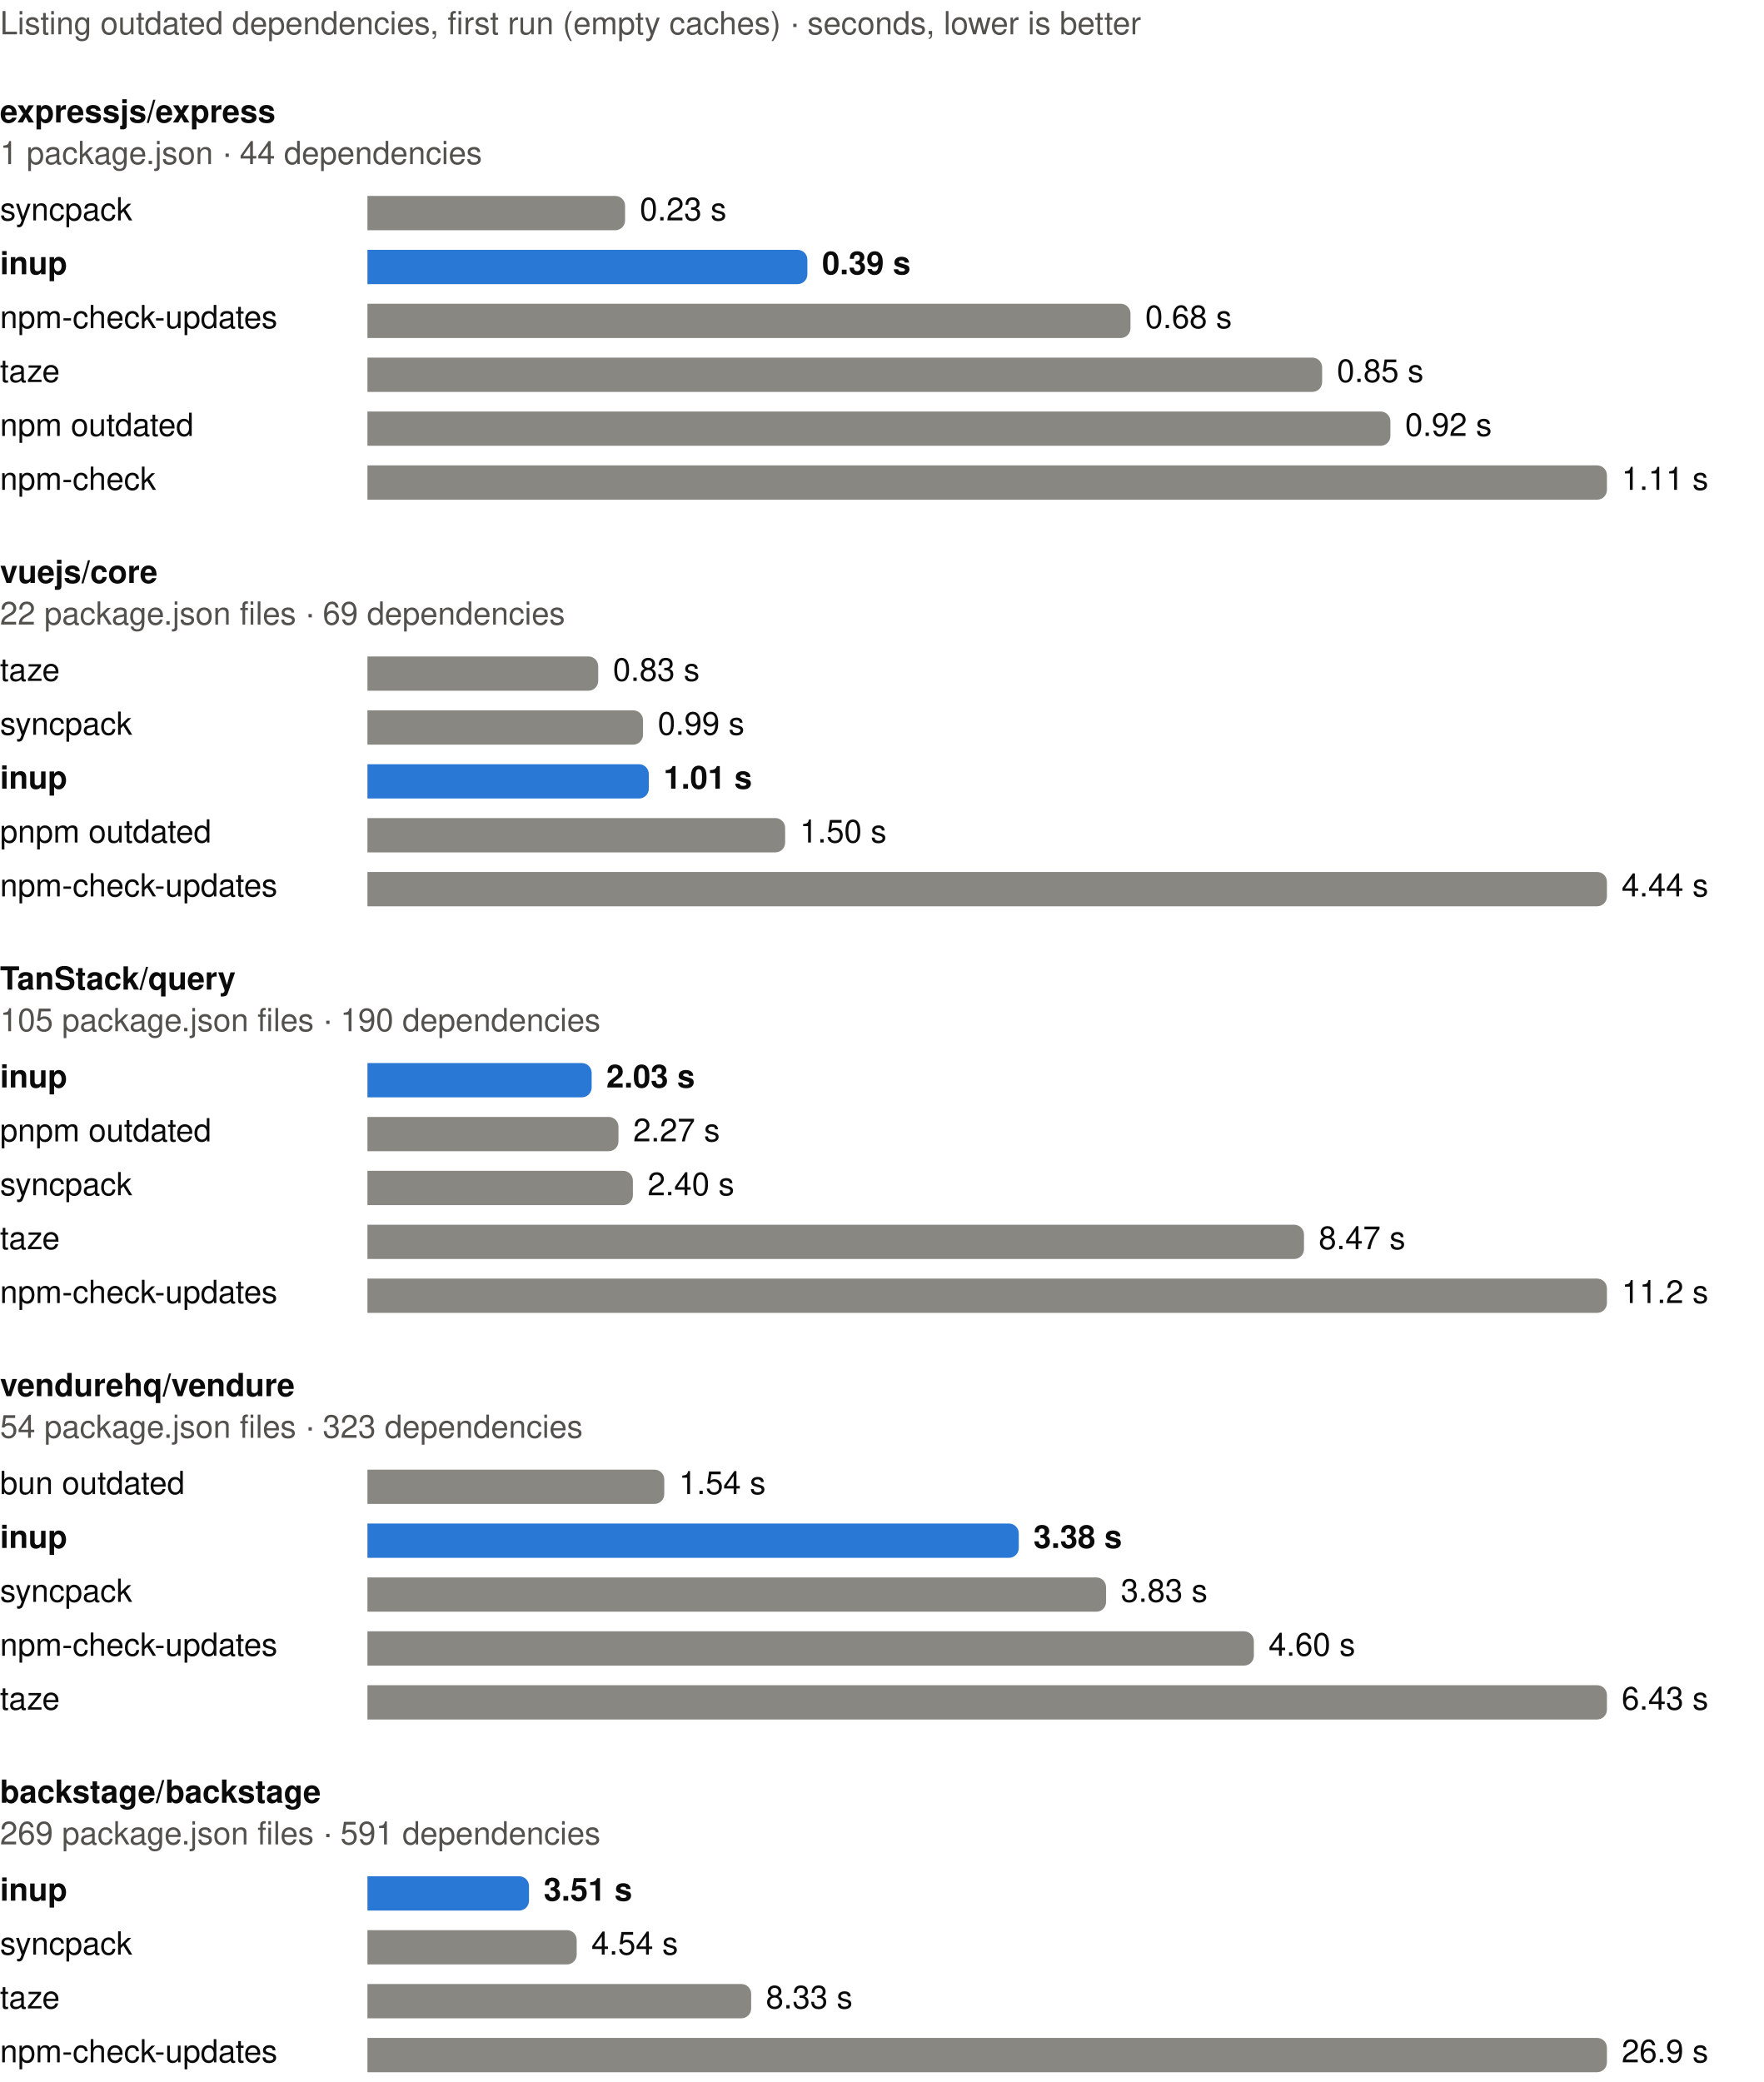
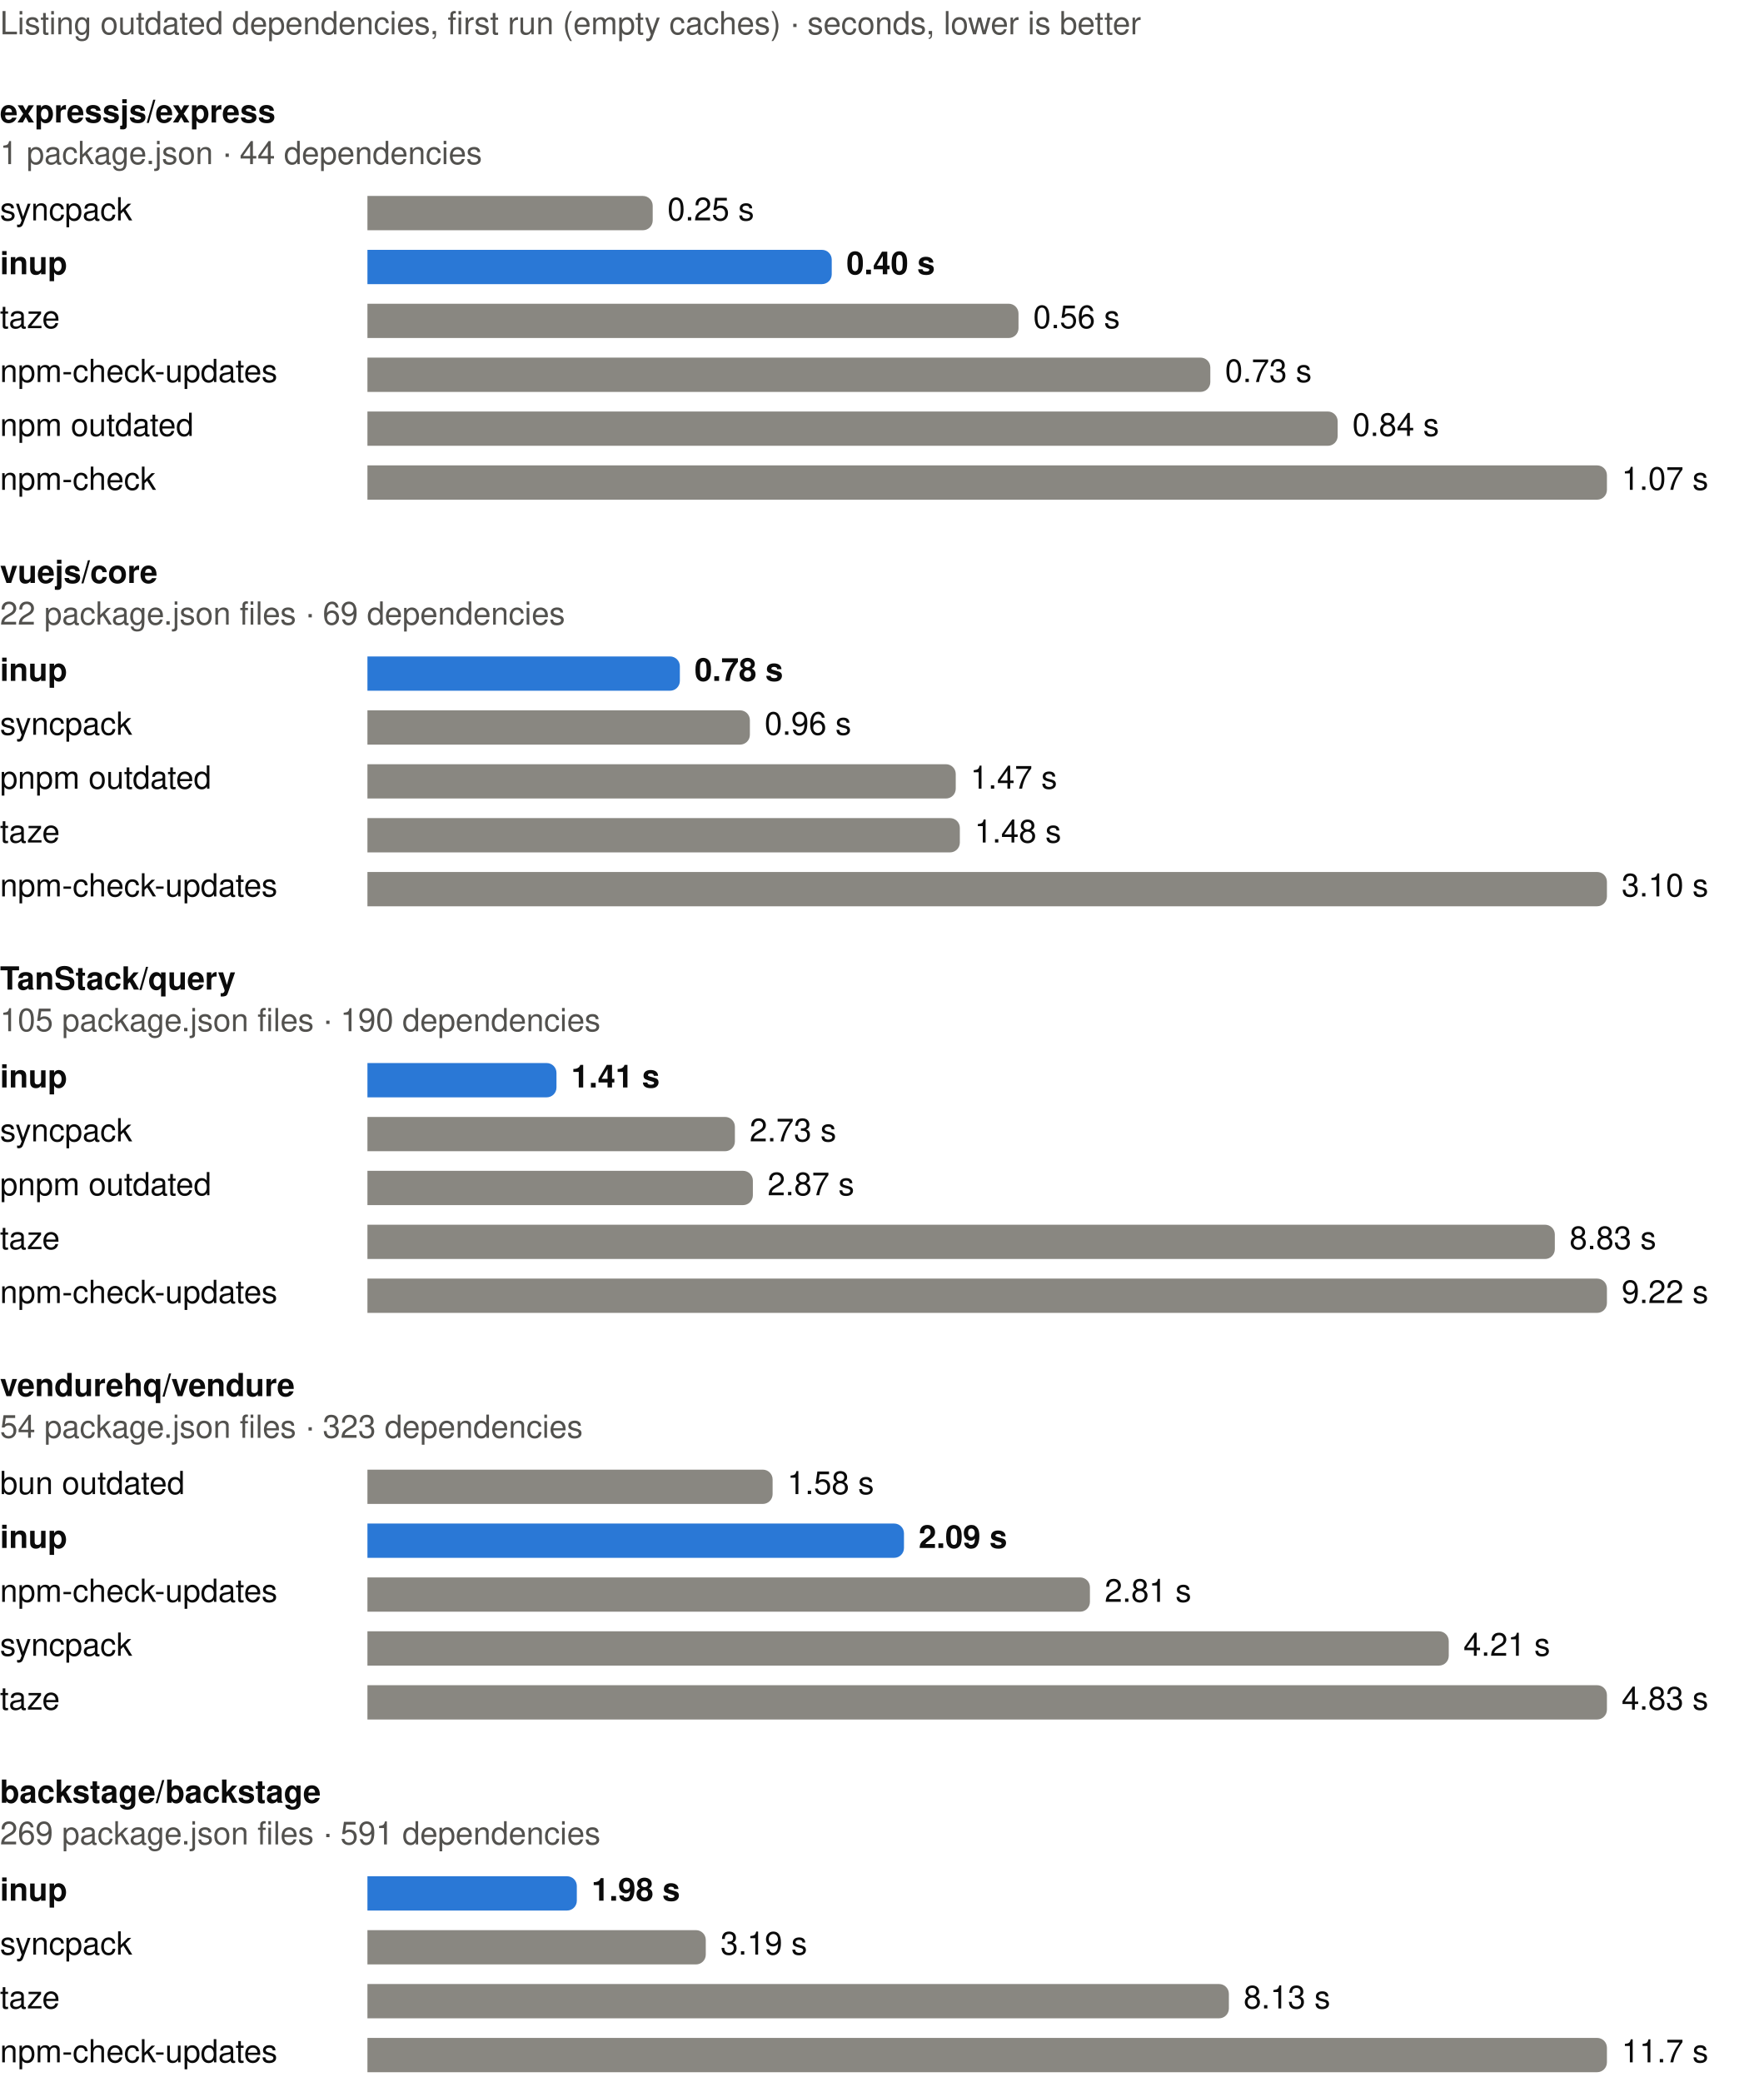
<svg xmlns="http://www.w3.org/2000/svg" width="720" height="850" viewBox="0 0 720 850" role="img" aria-labelledby="title desc">
  <style>text{font-family:system-ui,-apple-system,"Segoe UI",Helvetica,Arial,sans-serif;font-size:13px}</style>
  <text x="0" y="14" fill="#52514e">Listing outdated dependencies, first run (empty caches) · seconds, lower is better</text>
  <text x="0" y="50" fill="#0b0b0b" font-weight="600">expressjs/express</text>
  <text x="0" y="67" fill="#52514e">1 package.json · 44 dependencies</text>
  <text x="0" y="87" fill="#0b0b0b" dominant-baseline="central">syncpack</text>
-   <path d="M150 80h101.177a4 4 0 0 1 4 4v6a4 4 0 0 1 -4 4h-101.177z" fill="#898781" />
-   <text x="261.177" y="87" fill="#0b0b0b" dominant-baseline="central">0.23 s</text>
+   <path d="M150 80h112.457a4 4 0 0 1 4 4v6a4 4 0 0 1 -4 4h-112.457z" fill="#898781" />
+   <text x="272.457" y="87" fill="#0b0b0b" dominant-baseline="central">0.25 s</text>
  <text x="0" y="109" fill="#0b0b0b" dominant-baseline="central" font-weight="600">inup</text>
-   <path d="M150 102h175.598a4 4 0 0 1 4 4v6a4 4 0 0 1 -4 4h-175.598z" fill="#2a78d6" />
-   <text x="335.598" y="109" fill="#0b0b0b" dominant-baseline="central" font-weight="600">0.39 s</text>
-   <text x="0" y="131" fill="#0b0b0b" dominant-baseline="central">npm-check-updates</text>
-   <path d="M150 124h307.501a4 4 0 0 1 4 4v6a4 4 0 0 1 -4 4h-307.501z" fill="#898781" />
-   <text x="467.501" y="131" fill="#0b0b0b" dominant-baseline="central">0.68 s</text>
-   <text x="0" y="153" fill="#0b0b0b" dominant-baseline="central">taze</text>
-   <path d="M150 146h385.741a4 4 0 0 1 4 4v6a4 4 0 0 1 -4 4h-385.741z" fill="#898781" />
-   <text x="545.741" y="153" fill="#0b0b0b" dominant-baseline="central">0.85 s</text>
+   <path d="M150 102h185.539a4 4 0 0 1 4 4v6a4 4 0 0 1 -4 4h-185.539z" fill="#2a78d6" />
+   <text x="345.539" y="109" fill="#0b0b0b" dominant-baseline="central" font-weight="600">0.40 s</text>
+   <text x="0" y="131" fill="#0b0b0b" dominant-baseline="central">taze</text>
+   <path d="M150 124h261.787a4 4 0 0 1 4 4v6a4 4 0 0 1 -4 4h-261.787z" fill="#898781" />
+   <text x="421.787" y="131" fill="#0b0b0b" dominant-baseline="central">0.56 s</text>
+   <text x="0" y="153" fill="#0b0b0b" dominant-baseline="central">npm-check-updates</text>
+   <path d="M150 146h340.091a4 4 0 0 1 4 4v6a4 4 0 0 1 -4 4h-340.091z" fill="#898781" />
+   <text x="500.091" y="153" fill="#0b0b0b" dominant-baseline="central">0.73 s</text>
  <text x="0" y="175" fill="#0b0b0b" dominant-baseline="central">npm outdated</text>
-   <path d="M150 168h413.602a4 4 0 0 1 4 4v6a4 4 0 0 1 -4 4h-413.602z" fill="#898781" />
-   <text x="573.602" y="175" fill="#0b0b0b" dominant-baseline="central">0.92 s</text>
+   <path d="M150 168h392.078a4 4 0 0 1 4 4v6a4 4 0 0 1 -4 4h-392.078z" fill="#898781" />
+   <text x="552.078" y="175" fill="#0b0b0b" dominant-baseline="central">0.84 s</text>
  <text x="0" y="197" fill="#0b0b0b" dominant-baseline="central">npm-check</text>
  <path d="M150 190h502a4 4 0 0 1 4 4v6a4 4 0 0 1 -4 4h-502z" fill="#898781" />
-   <text x="662" y="197" fill="#0b0b0b" dominant-baseline="central">1.11 s</text>
+   <text x="662" y="197" fill="#0b0b0b" dominant-baseline="central">1.07 s</text>
  <text x="0" y="238" fill="#0b0b0b" font-weight="600">vuejs/core</text>
  <text x="0" y="255" fill="#52514e">22 package.json files · 69 dependencies</text>
-   <text x="0" y="275" fill="#0b0b0b" dominant-baseline="central">taze</text>
-   <path d="M150 268h90.209a4 4 0 0 1 4 4v6a4 4 0 0 1 -4 4h-90.209z" fill="#898781" />
-   <text x="250.209" y="275" fill="#0b0b0b" dominant-baseline="central">0.83 s</text>
+   <text x="0" y="275" fill="#0b0b0b" dominant-baseline="central" font-weight="600">inup</text>
+   <path d="M150 268h123.541a4 4 0 0 1 4 4v6a4 4 0 0 1 -4 4h-123.541z" fill="#2a78d6" />
+   <text x="283.541" y="275" fill="#0b0b0b" dominant-baseline="central" font-weight="600">0.78 s</text>
  <text x="0" y="297" fill="#0b0b0b" dominant-baseline="central">syncpack</text>
-   <path d="M150 290h108.505a4 4 0 0 1 4 4v6a4 4 0 0 1 -4 4h-108.505z" fill="#898781" />
-   <text x="268.505" y="297" fill="#0b0b0b" dominant-baseline="central">0.99 s</text>
-   <text x="0" y="319" fill="#0b0b0b" dominant-baseline="central" font-weight="600">inup</text>
-   <path d="M150 312h110.865a4 4 0 0 1 4 4v6a4 4 0 0 1 -4 4h-110.865z" fill="#2a78d6" />
-   <text x="270.865" y="319" fill="#0b0b0b" dominant-baseline="central" font-weight="600">1.01 s</text>
-   <text x="0" y="341" fill="#0b0b0b" dominant-baseline="central">pnpm outdated</text>
-   <path d="M150 334h166.522a4 4 0 0 1 4 4v6a4 4 0 0 1 -4 4h-166.522z" fill="#898781" />
-   <text x="326.522" y="341" fill="#0b0b0b" dominant-baseline="central">1.50 s</text>
+   <path d="M150 290h152.126a4 4 0 0 1 4 4v6a4 4 0 0 1 -4 4h-152.126z" fill="#898781" />
+   <text x="312.126" y="297" fill="#0b0b0b" dominant-baseline="central">0.96 s</text>
+   <text x="0" y="319" fill="#0b0b0b" dominant-baseline="central">pnpm outdated</text>
+   <path d="M150 312h236.166a4 4 0 0 1 4 4v6a4 4 0 0 1 -4 4h-236.166z" fill="#898781" />
+   <text x="396.166" y="319" fill="#0b0b0b" dominant-baseline="central">1.47 s</text>
+   <text x="0" y="341" fill="#0b0b0b" dominant-baseline="central">taze</text>
+   <path d="M150 334h237.839a4 4 0 0 1 4 4v6a4 4 0 0 1 -4 4h-237.839z" fill="#898781" />
+   <text x="397.839" y="341" fill="#0b0b0b" dominant-baseline="central">1.48 s</text>
  <text x="0" y="363" fill="#0b0b0b" dominant-baseline="central">npm-check-updates</text>
  <path d="M150 356h502a4 4 0 0 1 4 4v6a4 4 0 0 1 -4 4h-502z" fill="#898781" />
-   <text x="662" y="363" fill="#0b0b0b" dominant-baseline="central">4.44 s</text>
+   <text x="662" y="363" fill="#0b0b0b" dominant-baseline="central">3.10 s</text>
  <text x="0" y="404" fill="#0b0b0b" font-weight="600">TanStack/query</text>
  <text x="0" y="421" fill="#52514e">105 package.json files · 190 dependencies</text>
  <text x="0" y="441" fill="#0b0b0b" dominant-baseline="central" font-weight="600">inup</text>
-   <path d="M150 434h87.532a4 4 0 0 1 4 4v6a4 4 0 0 1 -4 4h-87.532z" fill="#2a78d6" />
-   <text x="247.532" y="441" fill="#0b0b0b" dominant-baseline="central" font-weight="600">2.03 s</text>
-   <text x="0" y="463" fill="#0b0b0b" dominant-baseline="central">pnpm outdated</text>
-   <path d="M150 456h98.48a4 4 0 0 1 4 4v6a4 4 0 0 1 -4 4h-98.48z" fill="#898781" />
-   <text x="258.48" y="463" fill="#0b0b0b" dominant-baseline="central">2.27 s</text>
-   <text x="0" y="485" fill="#0b0b0b" dominant-baseline="central">syncpack</text>
-   <path d="M150 478h104.372a4 4 0 0 1 4 4v6a4 4 0 0 1 -4 4h-104.372z" fill="#898781" />
-   <text x="264.372" y="485" fill="#0b0b0b" dominant-baseline="central">2.40 s</text>
+   <path d="M150 434h73.172a4 4 0 0 1 4 4v6a4 4 0 0 1 -4 4h-73.172z" fill="#2a78d6" />
+   <text x="233.172" y="441" fill="#0b0b0b" dominant-baseline="central" font-weight="600">1.41 s</text>
+   <text x="0" y="463" fill="#0b0b0b" dominant-baseline="central">syncpack</text>
+   <path d="M150 456h146.01a4 4 0 0 1 4 4v6a4 4 0 0 1 -4 4h-146.01z" fill="#898781" />
+   <text x="306.01" y="463" fill="#0b0b0b" dominant-baseline="central">2.73 s</text>
+   <text x="0" y="485" fill="#0b0b0b" dominant-baseline="central">pnpm outdated</text>
+   <path d="M150 478h153.345a4 4 0 0 1 4 4v6a4 4 0 0 1 -4 4h-153.345z" fill="#898781" />
+   <text x="313.345" y="485" fill="#0b0b0b" dominant-baseline="central">2.87 s</text>
  <text x="0" y="507" fill="#0b0b0b" dominant-baseline="central">taze</text>
-   <path d="M150 500h378.327a4 4 0 0 1 4 4v6a4 4 0 0 1 -4 4h-378.327z" fill="#898781" />
-   <text x="538.327" y="507" fill="#0b0b0b" dominant-baseline="central">8.47 s</text>
+   <path d="M150 500h480.728a4 4 0 0 1 4 4v6a4 4 0 0 1 -4 4h-480.728z" fill="#898781" />
+   <text x="640.728" y="507" fill="#0b0b0b" dominant-baseline="central">8.83 s</text>
  <text x="0" y="529" fill="#0b0b0b" dominant-baseline="central">npm-check-updates</text>
  <path d="M150 522h502a4 4 0 0 1 4 4v6a4 4 0 0 1 -4 4h-502z" fill="#898781" />
-   <text x="662" y="529" fill="#0b0b0b" dominant-baseline="central">11.2 s</text>
+   <text x="662" y="529" fill="#0b0b0b" dominant-baseline="central">9.22 s</text>
  <text x="0" y="570" fill="#0b0b0b" font-weight="600">vendurehq/vendure</text>
  <text x="0" y="587" fill="#52514e">54 package.json files · 323 dependencies</text>
  <text x="0" y="607" fill="#0b0b0b" dominant-baseline="central">bun outdated</text>
-   <path d="M150 600h117.178a4 4 0 0 1 4 4v6a4 4 0 0 1 -4 4h-117.178z" fill="#898781" />
-   <text x="277.178" y="607" fill="#0b0b0b" dominant-baseline="central">1.54 s</text>
+   <path d="M150 600h161.402a4 4 0 0 1 4 4v6a4 4 0 0 1 -4 4h-161.402z" fill="#898781" />
+   <text x="321.402" y="607" fill="#0b0b0b" dominant-baseline="central">1.58 s</text>
  <text x="0" y="629" fill="#0b0b0b" dominant-baseline="central" font-weight="600">inup</text>
-   <path d="M150 622h261.898a4 4 0 0 1 4 4v6a4 4 0 0 1 -4 4h-261.898z" fill="#2a78d6" />
-   <text x="421.898" y="629" fill="#0b0b0b" dominant-baseline="central" font-weight="600">3.38 s</text>
-   <text x="0" y="651" fill="#0b0b0b" dominant-baseline="central">syncpack</text>
-   <path d="M150 644h297.534a4 4 0 0 1 4 4v6a4 4 0 0 1 -4 4h-297.534z" fill="#898781" />
-   <text x="457.534" y="651" fill="#0b0b0b" dominant-baseline="central">3.83 s</text>
-   <text x="0" y="673" fill="#0b0b0b" dominant-baseline="central">npm-check-updates</text>
-   <path d="M150 666h357.867a4 4 0 0 1 4 4v6a4 4 0 0 1 -4 4h-357.867z" fill="#898781" />
-   <text x="517.867" y="673" fill="#0b0b0b" dominant-baseline="central">4.60 s</text>
+   <path d="M150 622h215.031a4 4 0 0 1 4 4v6a4 4 0 0 1 -4 4h-215.031z" fill="#2a78d6" />
+   <text x="375.031" y="629" fill="#0b0b0b" dominant-baseline="central" font-weight="600">2.09 s</text>
+   <text x="0" y="651" fill="#0b0b0b" dominant-baseline="central">npm-check-updates</text>
+   <path d="M150 644h290.943a4 4 0 0 1 4 4v6a4 4 0 0 1 -4 4h-290.943z" fill="#898781" />
+   <text x="450.943" y="651" fill="#0b0b0b" dominant-baseline="central">2.81 s</text>
+   <text x="0" y="673" fill="#0b0b0b" dominant-baseline="central">syncpack</text>
+   <path d="M150 666h437.429a4 4 0 0 1 4 4v6a4 4 0 0 1 -4 4h-437.429z" fill="#898781" />
+   <text x="597.429" y="673" fill="#0b0b0b" dominant-baseline="central">4.21 s</text>
  <text x="0" y="695" fill="#0b0b0b" dominant-baseline="central">taze</text>
  <path d="M150 688h502a4 4 0 0 1 4 4v6a4 4 0 0 1 -4 4h-502z" fill="#898781" />
-   <text x="662" y="695" fill="#0b0b0b" dominant-baseline="central">6.43 s</text>
+   <text x="662" y="695" fill="#0b0b0b" dominant-baseline="central">4.83 s</text>
  <text x="0" y="736" fill="#0b0b0b" font-weight="600">backstage/backstage</text>
  <text x="0" y="753" fill="#52514e">269 package.json files · 591 dependencies</text>
  <text x="0" y="773" fill="#0b0b0b" dominant-baseline="central" font-weight="600">inup</text>
-   <path d="M150 766h61.956a4 4 0 0 1 4 4v6a4 4 0 0 1 -4 4h-61.956z" fill="#2a78d6" />
-   <text x="221.956" y="773" fill="#0b0b0b" dominant-baseline="central" font-weight="600">3.51 s</text>
+   <path d="M150 766h81.481a4 4 0 0 1 4 4v6a4 4 0 0 1 -4 4h-81.481z" fill="#2a78d6" />
+   <text x="241.481" y="773" fill="#0b0b0b" dominant-baseline="central" font-weight="600">1.98 s</text>
  <text x="0" y="795" fill="#0b0b0b" dominant-baseline="central">syncpack</text>
-   <path d="M150 788h81.424a4 4 0 0 1 4 4v6a4 4 0 0 1 -4 4h-81.424z" fill="#898781" />
-   <text x="241.424" y="795" fill="#0b0b0b" dominant-baseline="central">4.54 s</text>
+   <path d="M150 788h134.124a4 4 0 0 1 4 4v6a4 4 0 0 1 -4 4h-134.124z" fill="#898781" />
+   <text x="294.124" y="795" fill="#0b0b0b" dominant-baseline="central">3.19 s</text>
  <text x="0" y="817" fill="#0b0b0b" dominant-baseline="central">taze</text>
-   <path d="M150 810h152.648a4 4 0 0 1 4 4v6a4 4 0 0 1 -4 4h-152.648z" fill="#898781" />
-   <text x="312.648" y="817" fill="#0b0b0b" dominant-baseline="central">8.33 s</text>
+   <path d="M150 810h347.67a4 4 0 0 1 4 4v6a4 4 0 0 1 -4 4h-347.67z" fill="#898781" />
+   <text x="507.67" y="817" fill="#0b0b0b" dominant-baseline="central">8.13 s</text>
  <text x="0" y="839" fill="#0b0b0b" dominant-baseline="central">npm-check-updates</text>
  <path d="M150 832h502a4 4 0 0 1 4 4v6a4 4 0 0 1 -4 4h-502z" fill="#898781" />
-   <text x="662" y="839" fill="#0b0b0b" dominant-baseline="central">26.9 s</text>
+   <text x="662" y="839" fill="#0b0b0b" dominant-baseline="central">11.7 s</text>
</svg>
